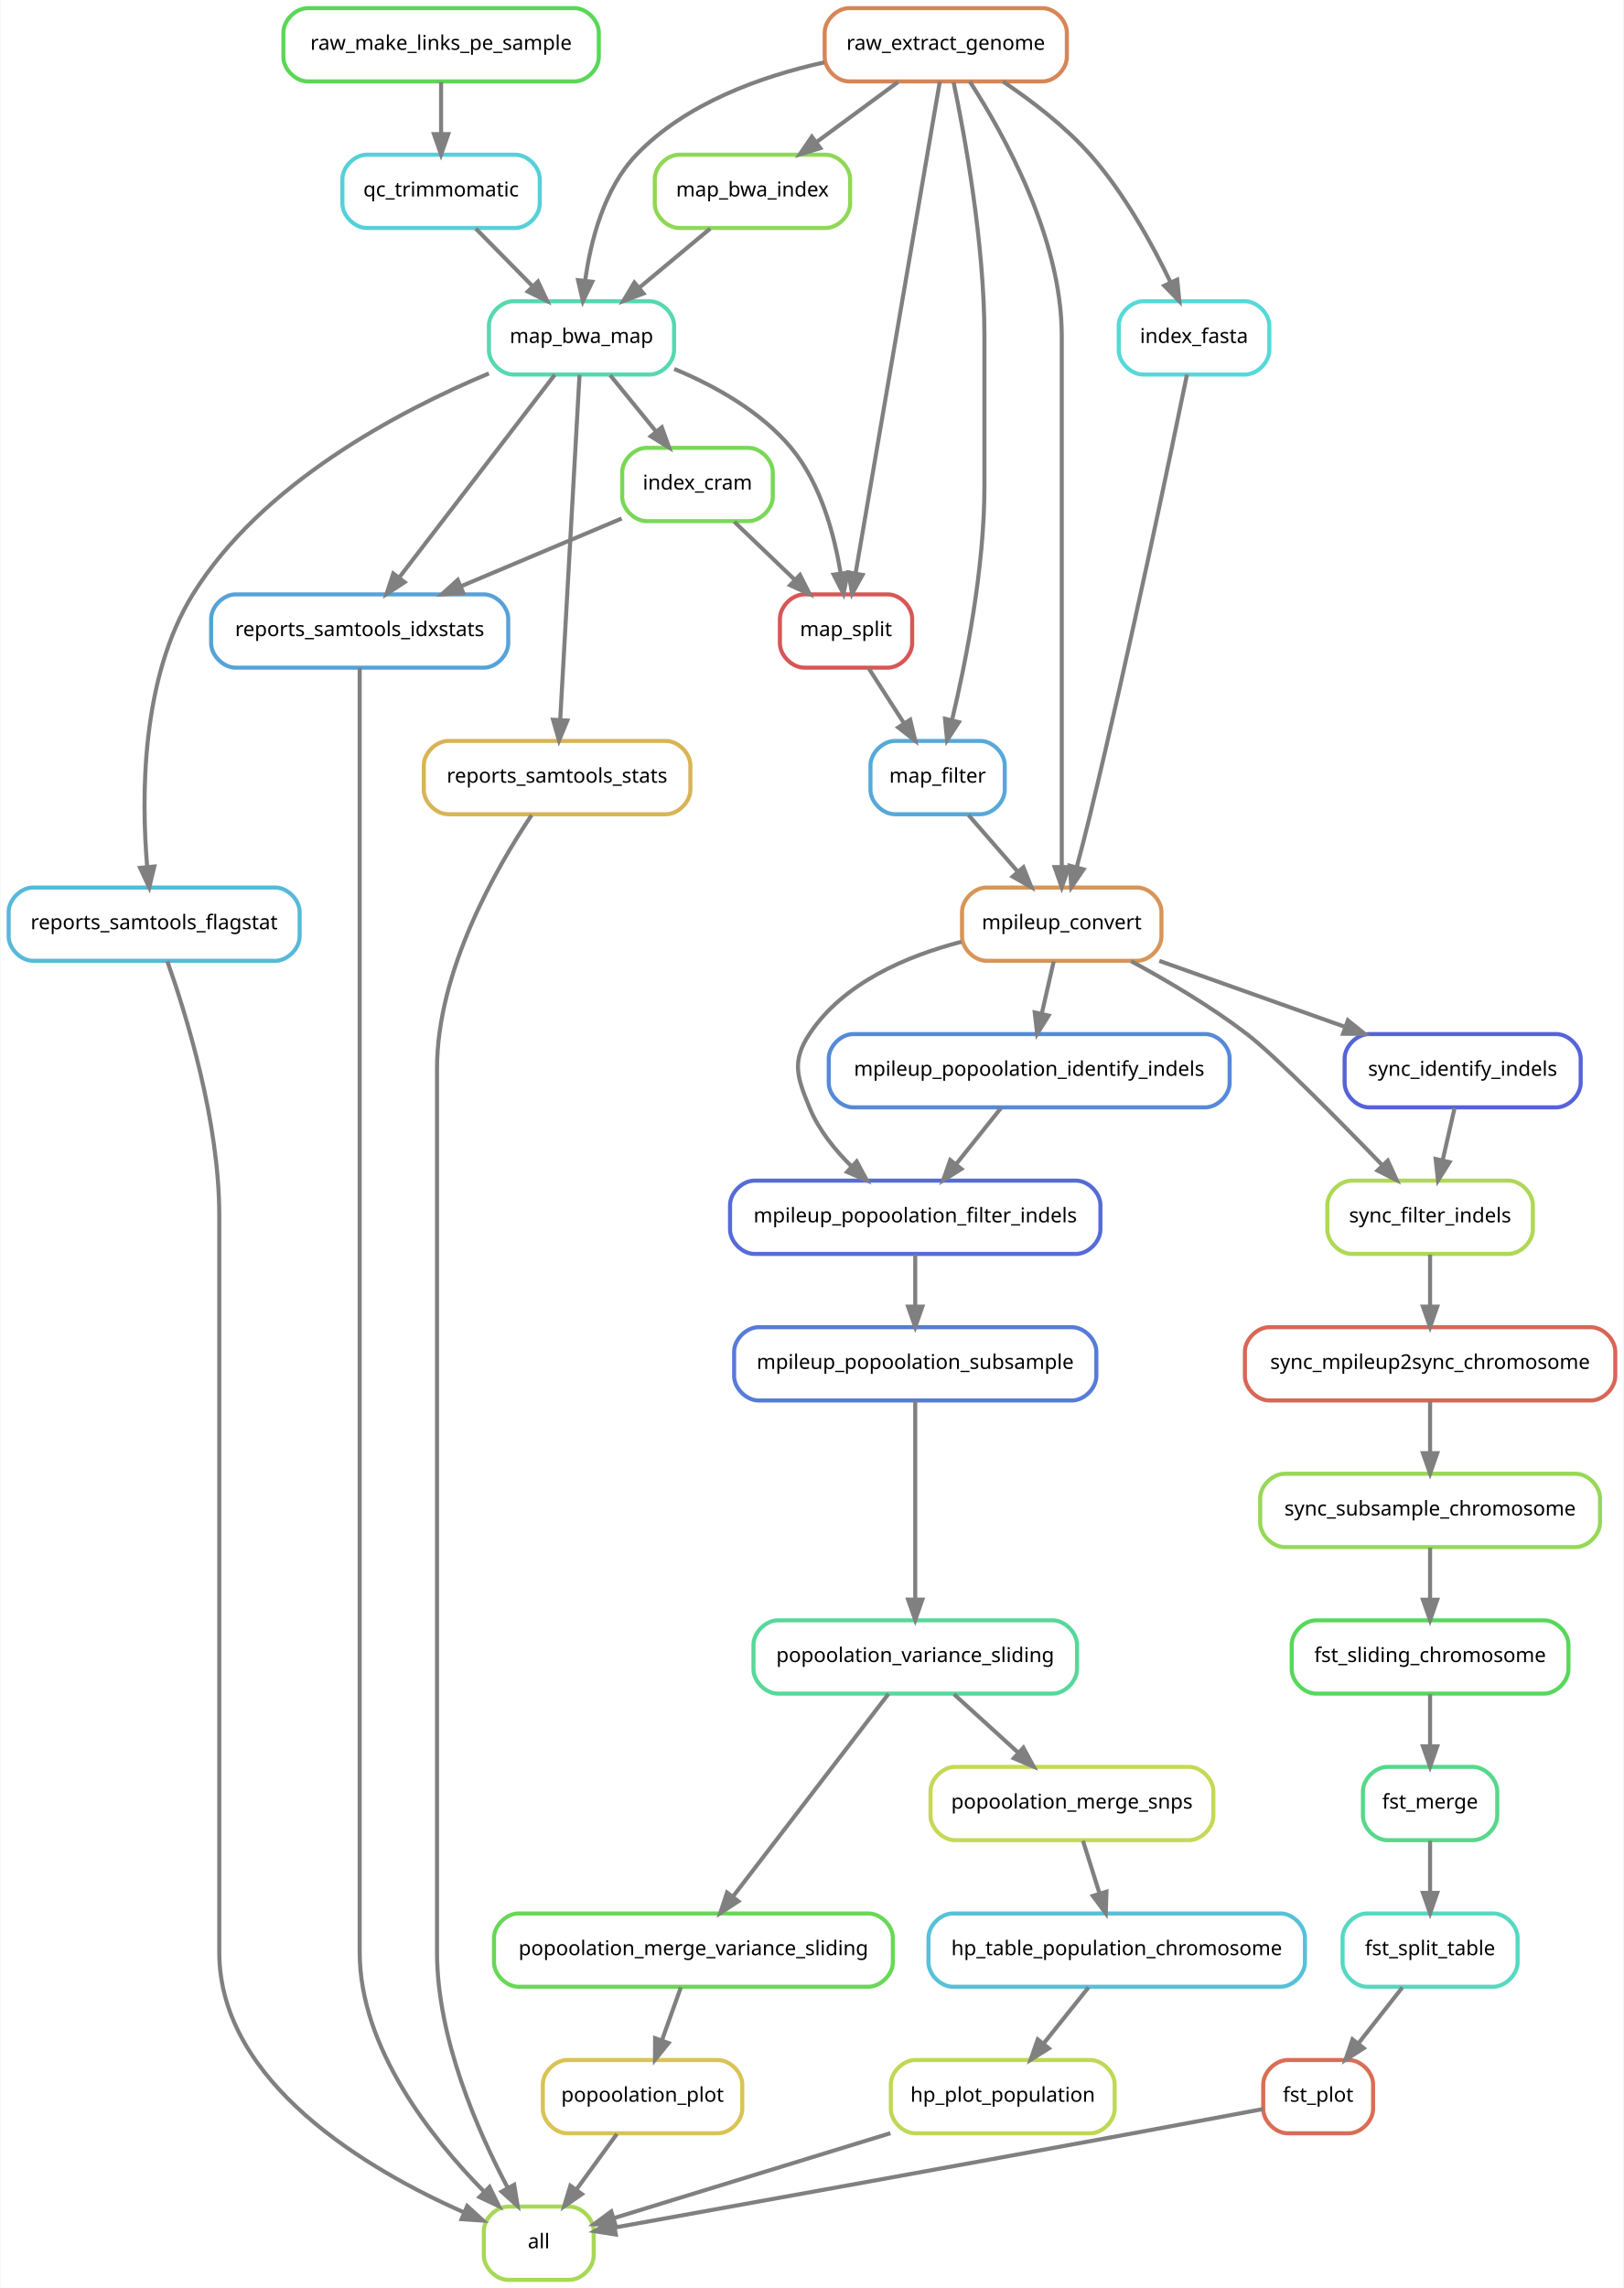
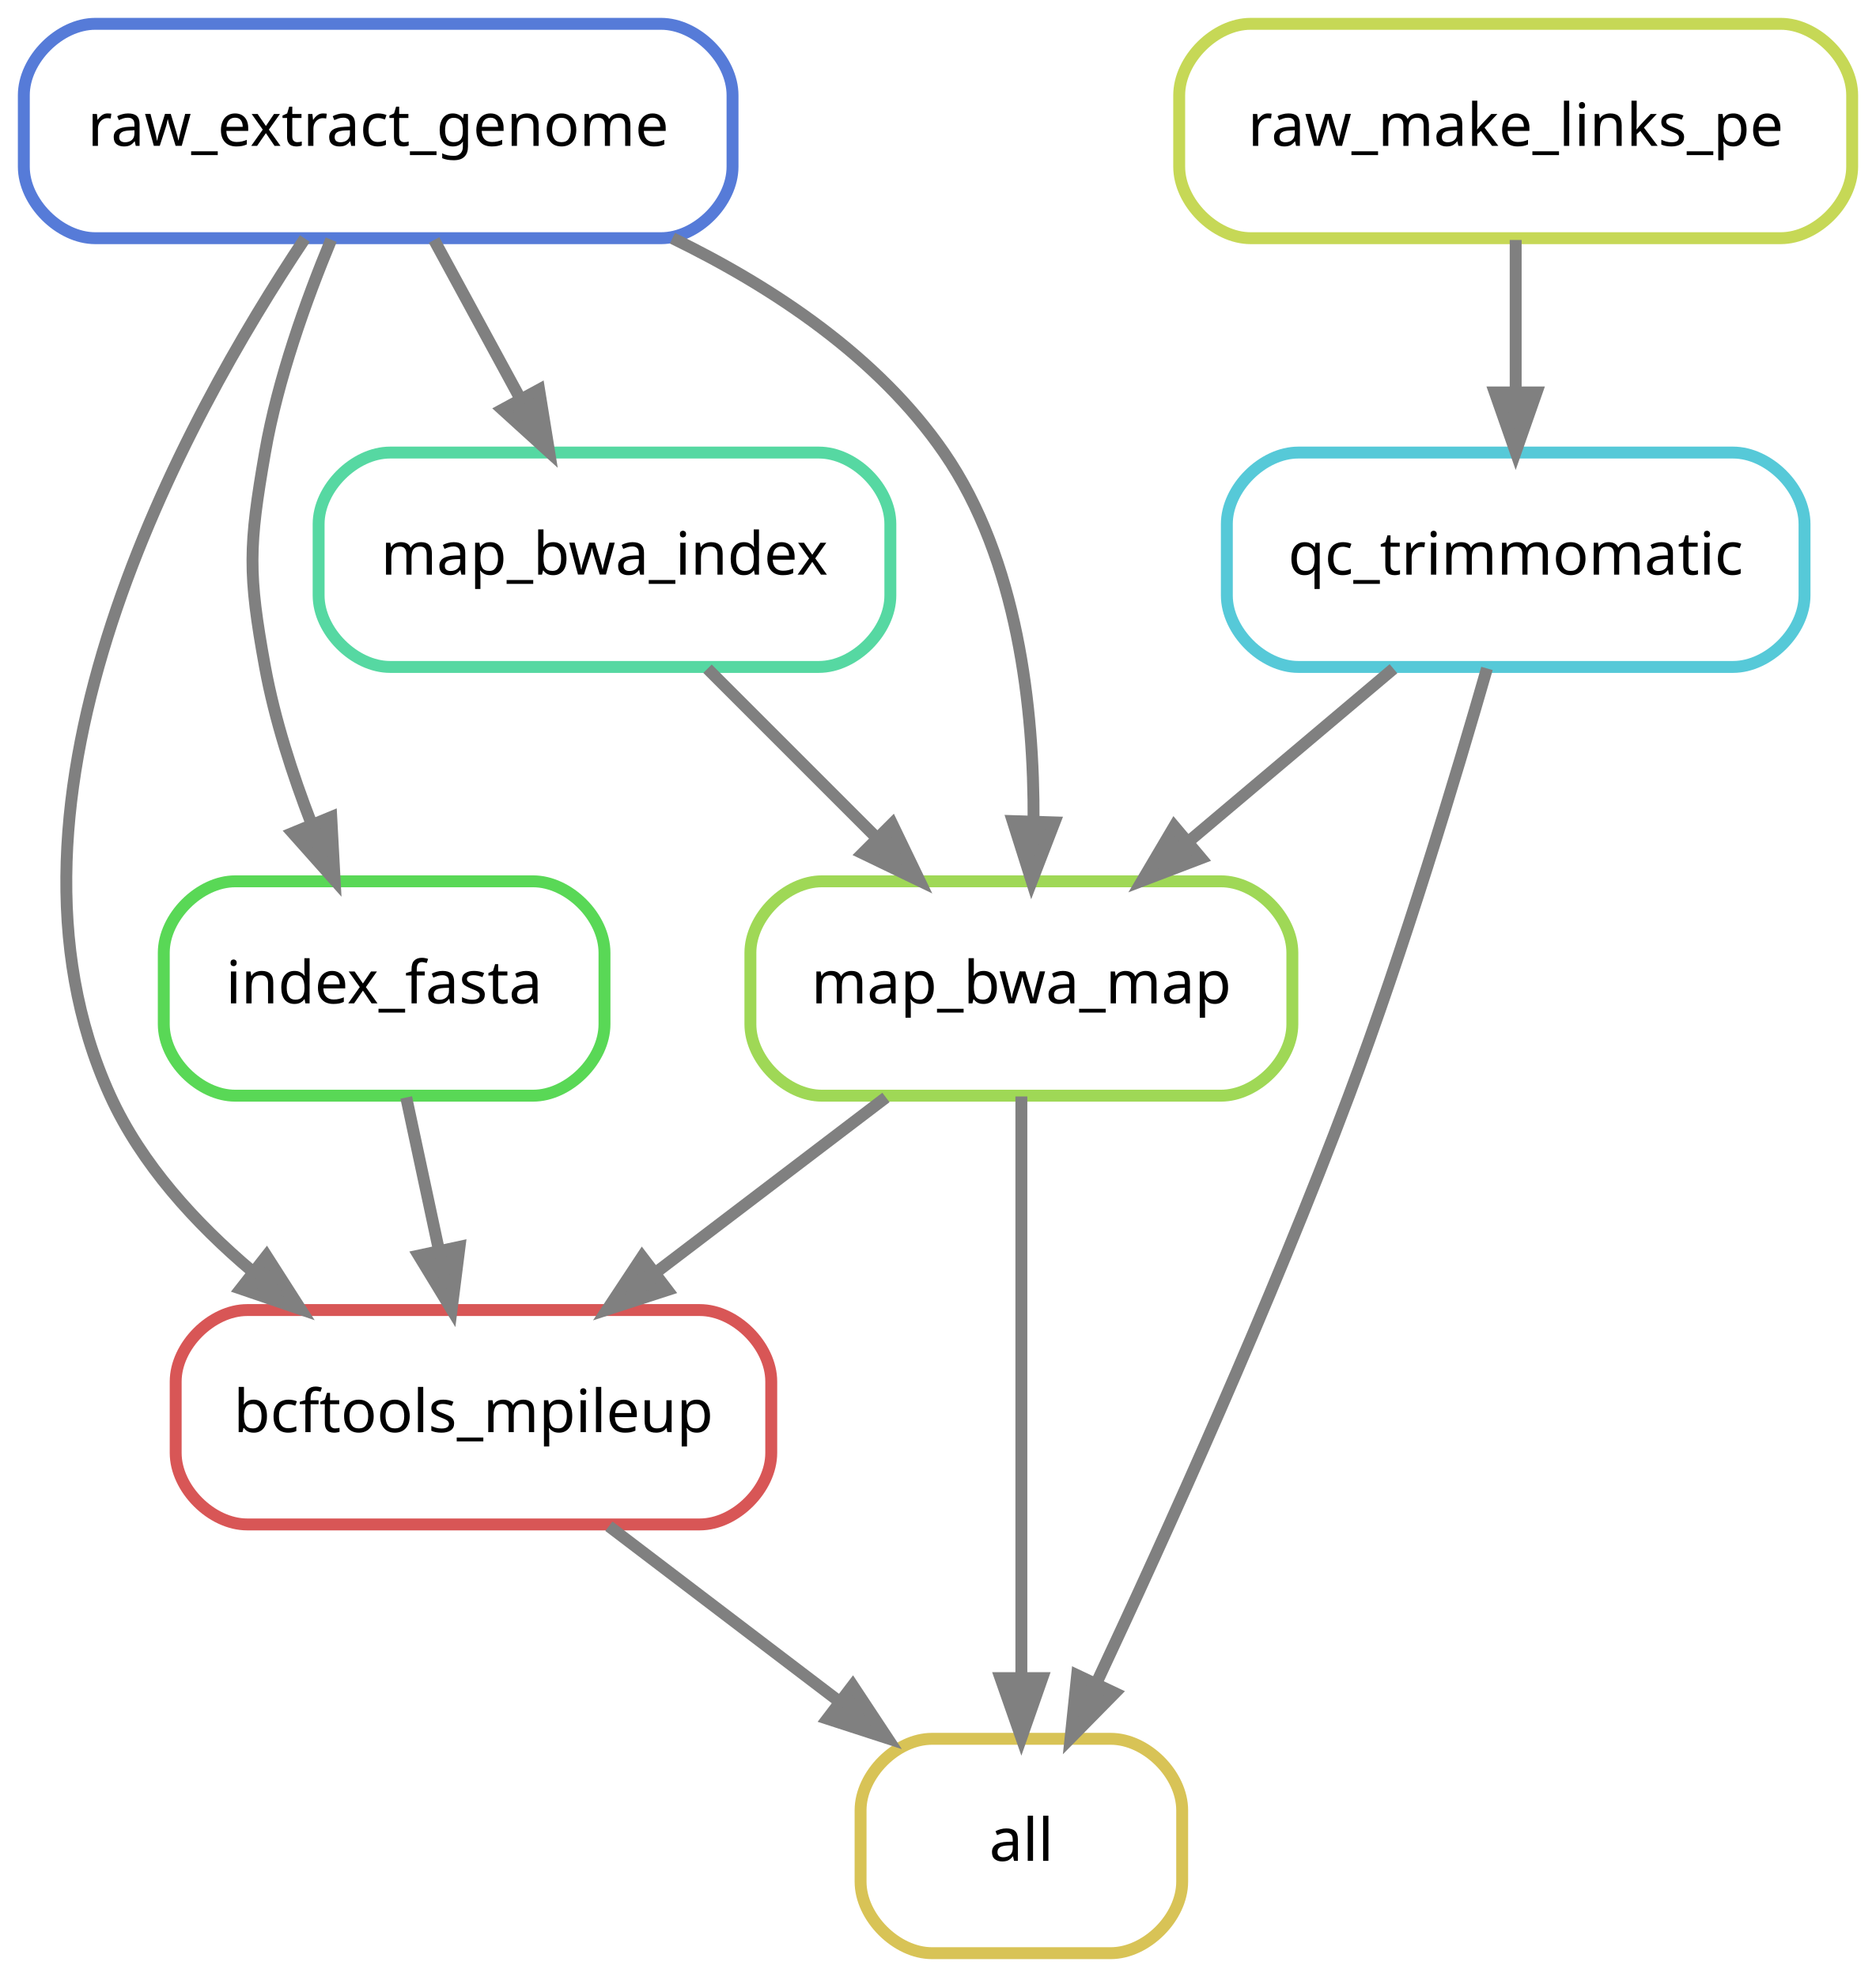
- <svg xmlns="http://www.w3.org/2000/svg" width="798pt" height="1124pt" viewBox="0.00 0.00 797.50 1124.00">
-   <g id="graph0" class="graph" transform="scale(1 1) rotate(0) translate(4 1120)">
-     <polygon fill="white" stroke="none" points="-4,4 -4,-1120 793.5,-1120 793.5,4 -4,4" />
+ <svg xmlns="http://www.w3.org/2000/svg" width="315pt" height="332pt" viewBox="0.00 0.00 315.00 332.00">
+   <g id="graph0" class="graph" transform="scale(1 1) rotate(0) translate(4 328)">
+     <polygon fill="white" stroke="transparent" points="-4,4 -4,-328 311,-328 311,4 -4,4" />
    <g id="node1" class="node">
-       <path fill="none" stroke="#a7d856" stroke-width="2" d="M275.5,-36C275.5,-36 245.5,-36 245.5,-36 239.5,-36 233.5,-30 233.5,-24 233.5,-24 233.5,-12 233.5,-12 233.5,-6 239.5,-0 245.5,-0 245.5,-0 275.5,-0 275.5,-0 281.5,-0 287.5,-6 287.5,-12 287.5,-12 287.5,-24 287.5,-24 287.5,-30 281.5,-36 275.5,-36" />
-       <text text-anchor="middle" x="260.5" y="-15.5" font-family="sans" font-size="10.00">all</text>
+       <path fill="none" stroke="#d8c356" stroke-width="2" d="M182.5,-36C182.5,-36 152.5,-36 152.5,-36 146.5,-36 140.5,-30 140.5,-24 140.5,-24 140.5,-12 140.5,-12 140.5,-6 146.5,0 152.5,0 152.5,0 182.5,0 182.5,0 188.5,0 194.5,-6 194.5,-12 194.5,-12 194.5,-24 194.5,-24 194.5,-30 188.5,-36 182.5,-36" />
+       <text text-anchor="middle" x="167.5" y="-15.5" font-family="sans" font-size="10.00">all</text>
    </g>
    <g id="node2" class="node">
-       <path fill="none" stroke="#d8c356" stroke-width="2" d="M348.5,-108C348.5,-108 274.5,-108 274.5,-108 268.5,-108 262.5,-102 262.5,-96 262.5,-96 262.5,-84 262.5,-84 262.5,-78 268.5,-72 274.5,-72 274.5,-72 348.5,-72 348.5,-72 354.5,-72 360.5,-78 360.5,-84 360.5,-84 360.5,-96 360.5,-96 360.5,-102 354.5,-108 348.5,-108" />
-       <text text-anchor="middle" x="311.5" y="-87.5" font-family="sans" font-size="10.00">popoolation_plot</text>
+       <path fill="none" stroke="#56c9d8" stroke-width="2" d="M287,-252C287,-252 214,-252 214,-252 208,-252 202,-246 202,-240 202,-240 202,-228 202,-228 202,-222 208,-216 214,-216 214,-216 287,-216 287,-216 293,-216 299,-222 299,-228 299,-228 299,-240 299,-240 299,-246 293,-252 287,-252" />
+       <text text-anchor="middle" x="250.5" y="-231.5" font-family="sans" font-size="10.00">qc_trimmomatic</text>
+     </g>
+     <g id="edge2" class="edge">
+       <path fill="none" stroke="grey" stroke-width="2" d="M245.68,-215.75C240.49,-197.68 231.74,-168.56 222.5,-144 209.46,-109.32 191.85,-70.41 180.1,-45.35" />
+       <polygon fill="grey" stroke="grey" stroke-width="2" points="183.19,-43.69 175.76,-36.14 176.86,-46.68 183.19,-43.69" />
+     </g>
+     <g id="node4" class="node">
+       <path fill="none" stroke="#9fd856" stroke-width="2" d="M201,-180C201,-180 134,-180 134,-180 128,-180 122,-174 122,-168 122,-168 122,-156 122,-156 122,-150 128,-144 134,-144 134,-144 201,-144 201,-144 207,-144 213,-150 213,-156 213,-156 213,-168 213,-168 213,-174 207,-180 201,-180" />
+       <text text-anchor="middle" x="167.5" y="-159.5" font-family="sans" font-size="10.00">map_bwa_map</text>
    </g>
    <g id="edge5" class="edge">
-       <path fill="none" stroke="grey" stroke-width="2" d="M298.893,-71.697C292.903,-63.474 285.624,-53.483 279.021,-44.421" />
-       <polygon fill="grey" stroke="grey" stroke-width="2" points="281.679,-42.126 272.962,-36.104 276.022,-46.248 281.679,-42.126" />
+       <path fill="none" stroke="grey" stroke-width="2" d="M229.98,-215.7C219.63,-206.97 206.91,-196.24 195.66,-186.75" />
+       <polygon fill="grey" stroke="grey" stroke-width="2" points="197.68,-183.88 187.78,-180.1 193.17,-189.23 197.68,-183.88" />
    </g>
    <g id="node3" class="node">
-       <path fill="none" stroke="#56a2d8" stroke-width="2" d="M233.5,-828C233.5,-828 111.5,-828 111.5,-828 105.5,-828 99.5,-822 99.5,-816 99.5,-816 99.5,-804 99.5,-804 99.5,-798 105.5,-792 111.5,-792 111.5,-792 233.5,-792 233.5,-792 239.5,-792 245.5,-798 245.5,-804 245.5,-804 245.5,-816 245.5,-816 245.5,-822 239.5,-828 233.5,-828" />
-       <text text-anchor="middle" x="172.5" y="-807.5" font-family="sans" font-size="10.00">reports_samtools_idxstats</text>
+       <path fill="none" stroke="#c6d856" stroke-width="2" d="M295,-324C295,-324 206,-324 206,-324 200,-324 194,-318 194,-312 194,-312 194,-300 194,-300 194,-294 200,-288 206,-288 206,-288 295,-288 295,-288 301,-288 307,-294 307,-300 307,-300 307,-312 307,-312 307,-318 301,-324 295,-324" />
+       <text text-anchor="middle" x="250.5" y="-303.5" font-family="sans" font-size="10.00">raw_make_links_pe</text>
+     </g>
+     <g id="edge4" class="edge">
+       <path fill="none" stroke="grey" stroke-width="2" d="M250.5,-287.7C250.5,-279.98 250.5,-270.71 250.5,-262.11" />
+       <polygon fill="grey" stroke="grey" stroke-width="2" points="254,-262.1 250.5,-252.1 247,-262.1 254,-262.1" />
+     </g>
+     <g id="edge3" class="edge">
+       <path fill="none" stroke="grey" stroke-width="2" d="M167.5,-143.87C167.5,-119.67 167.5,-75.21 167.5,-46.39" />
+       <polygon fill="grey" stroke="grey" stroke-width="2" points="171,-46.19 167.5,-36.19 164,-46.19 171,-46.19" />
+     </g>
+     <g id="node7" class="node">
+       <path fill="none" stroke="#d85656" stroke-width="2" d="M113.5,-108C113.5,-108 37.5,-108 37.5,-108 31.5,-108 25.5,-102 25.5,-96 25.5,-96 25.5,-84 25.5,-84 25.5,-78 31.5,-72 37.5,-72 37.5,-72 113.5,-72 113.5,-72 119.5,-72 125.5,-78 125.5,-84 125.5,-84 125.5,-96 125.5,-96 125.5,-102 119.5,-108 113.5,-108" />
+       <text text-anchor="middle" x="75.5" y="-87.5" font-family="sans" font-size="10.00">bcftools_mpileup</text>
+     </g>
+     <g id="edge9" class="edge">
+       <path fill="none" stroke="grey" stroke-width="2" d="M144.76,-143.7C133.06,-134.8 118.64,-123.82 105.99,-114.2" />
+       <polygon fill="grey" stroke="grey" stroke-width="2" points="108.06,-111.37 97.98,-108.1 103.82,-116.94 108.06,-111.37" />
+     </g>
+     <g id="node5" class="node">
+       <path fill="none" stroke="#56d8a2" stroke-width="2" d="M133.5,-252C133.5,-252 61.5,-252 61.5,-252 55.5,-252 49.5,-246 49.5,-240 49.5,-240 49.5,-228 49.5,-228 49.5,-222 55.5,-216 61.5,-216 61.5,-216 133.5,-216 133.5,-216 139.5,-216 145.5,-222 145.5,-228 145.5,-228 145.5,-240 145.5,-240 145.5,-246 139.5,-252 133.5,-252" />
+       <text text-anchor="middle" x="97.5" y="-231.5" font-family="sans" font-size="10.00">map_bwa_index</text>
+     </g>
+     <g id="edge7" class="edge">
+       <path fill="none" stroke="grey" stroke-width="2" d="M114.8,-215.7C123.36,-207.14 133.84,-196.66 143.2,-187.3" />
+       <polygon fill="grey" stroke="grey" stroke-width="2" points="145.8,-189.65 150.4,-180.1 140.85,-184.7 145.8,-189.65" />
+     </g>
+     <g id="node6" class="node">
+       <path fill="none" stroke="#567bd8" stroke-width="2" d="M107,-324C107,-324 12,-324 12,-324 6,-324 0,-318 0,-312 0,-312 0,-300 0,-300 0,-294 6,-288 12,-288 12,-288 107,-288 107,-288 113,-288 119,-294 119,-300 119,-300 119,-312 119,-312 119,-318 113,-324 107,-324" />
+       <text text-anchor="middle" x="59.5" y="-303.5" font-family="sans" font-size="10.00">raw_extract_genome</text>
+     </g>
+     <g id="edge6" class="edge">
+       <path fill="none" stroke="grey" stroke-width="2" d="M108.91,-288C125.93,-279.72 143.46,-268.02 154.5,-252 166.93,-233.97 169.64,-208.98 169.55,-190.07" />
+       <polygon fill="grey" stroke="grey" stroke-width="2" points="173.05,-189.89 169.24,-180.01 166.05,-190.11 173.05,-189.89" />
+     </g>
+     <g id="edge8" class="edge">
+       <path fill="none" stroke="grey" stroke-width="2" d="M68.89,-287.7C73.26,-279.64 78.56,-269.89 83.4,-260.98" />
+       <polygon fill="grey" stroke="grey" stroke-width="2" points="86.52,-262.56 88.21,-252.1 80.37,-259.22 86.52,-262.56" />
+     </g>
+     <g id="edge11" class="edge">
+       <path fill="none" stroke="grey" stroke-width="2" d="M47.19,-287.94C27.12,-257.88 -8.25,-193.91 14.5,-144 19.73,-132.53 28.8,-122.58 38.37,-114.5" />
+       <polygon fill="grey" stroke="grey" stroke-width="2" points="40.75,-117.09 46.46,-108.16 36.43,-111.58 40.75,-117.09" />
+     </g>
+     <g id="node8" class="node">
+       <path fill="none" stroke="#59d856" stroke-width="2" d="M85.5,-180C85.5,-180 35.5,-180 35.5,-180 29.5,-180 23.5,-174 23.5,-168 23.5,-168 23.5,-156 23.5,-156 23.5,-150 29.5,-144 35.5,-144 35.5,-144 85.5,-144 85.5,-144 91.5,-144 97.5,-150 97.5,-156 97.5,-156 97.5,-168 97.5,-168 97.5,-174 91.5,-180 85.5,-180" />
+       <text text-anchor="middle" x="60.5" y="-159.5" font-family="sans" font-size="10.00">index_fasta</text>
+     </g>
+     <g id="edge12" class="edge">
+       <path fill="none" stroke="grey" stroke-width="2" d="M51.61,-287.75C47.39,-277.58 42.64,-264.33 40.5,-252 37.76,-236.24 37.63,-231.74 40.5,-216 42.11,-207.2 45.1,-197.95 48.29,-189.7" />
+       <polygon fill="grey" stroke="grey" stroke-width="2" points="51.62,-190.79 52.19,-180.21 45.15,-188.12 51.62,-190.79" />
    </g>
    <g id="edge1" class="edge">
-       <path fill="none" stroke="grey" stroke-width="2" d="M172.5,-791.951C172.5,-765.292 172.5,-712.115 172.5,-667 172.5,-667 172.5,-667 172.5,-161 172.5,-114.013 207.743,-69.627 233.623,-43.368" />
-       <polygon fill="grey" stroke="grey" stroke-width="2" points="236.298,-45.646 240.97,-36.137 231.388,-40.657 236.298,-45.646" />
-     </g>
-     <g id="node4" class="node">
-       <path fill="none" stroke="#d8b456" stroke-width="2" d="M323,-756C323,-756 216,-756 216,-756 210,-756 204,-750 204,-744 204,-744 204,-732 204,-732 204,-726 210,-720 216,-720 216,-720 323,-720 323,-720 329,-720 335,-726 335,-732 335,-732 335,-744 335,-744 335,-750 329,-756 323,-756" />
-       <text text-anchor="middle" x="269.5" y="-735.5" font-family="sans" font-size="10.00">reports_samtools_stats</text>
-     </g>
-     <g id="edge4" class="edge">
-       <path fill="none" stroke="grey" stroke-width="2" d="M256.988,-719.591C239.669,-693.734 210.5,-643.053 210.5,-595 210.5,-595 210.5,-595 210.5,-161 210.5,-118.683 230.5,-73.092 245.202,-45.296" />
-       <polygon fill="grey" stroke="grey" stroke-width="2" points="248.425,-46.697 250.14,-36.241 242.28,-43.345 248.425,-46.697" />
-     </g>
-     <g id="node5" class="node">
-       <path fill="none" stroke="#56b9d8" stroke-width="2" d="M131,-684C131,-684 12,-684 12,-684 6,-684 0,-678 0,-672 0,-672 0,-660 0,-660 0,-654 6,-648 12,-648 12,-648 131,-648 131,-648 137,-648 143,-654 143,-660 143,-660 143,-672 143,-672 143,-678 137,-684 131,-684" />
-       <text text-anchor="middle" x="71.5" y="-663.5" font-family="sans" font-size="10.00">reports_samtools_flagstat</text>
-     </g>
-     <g id="edge6" class="edge">
-       <path fill="none" stroke="grey" stroke-width="2" d="M77.976,-647.793C87.326,-621.361 103.5,-568.993 103.5,-523 103.5,-523 103.5,-523 103.5,-161 103.5,-96.495 177.299,-53.692 223.703,-33.154" />
-       <polygon fill="grey" stroke="grey" stroke-width="2" points="225.336,-36.262 233.153,-29.11 222.582,-29.826 225.336,-36.262" />
-     </g>
-     <g id="node6" class="node">
-       <path fill="none" stroke="#bed856" stroke-width="2" d="M531.5,-108C531.5,-108 445.5,-108 445.5,-108 439.5,-108 433.5,-102 433.5,-96 433.5,-96 433.5,-84 433.5,-84 433.5,-78 439.5,-72 445.5,-72 445.5,-72 531.5,-72 531.5,-72 537.5,-72 543.5,-78 543.5,-84 543.5,-84 543.5,-96 543.5,-96 543.5,-102 537.5,-108 531.5,-108" />
-       <text text-anchor="middle" x="488.5" y="-87.5" font-family="sans" font-size="10.00">hp_plot_population</text>
-     </g>
-     <g id="edge3" class="edge">
-       <path fill="none" stroke="grey" stroke-width="2" d="M433.308,-72.055C391.145,-59.11 334.202,-41.628 297.412,-30.333" />
-       <polygon fill="grey" stroke="grey" stroke-width="2" points="298.186,-26.909 287.599,-27.32 296.132,-33.601 298.186,-26.909" />
-     </g>
-     <g id="node7" class="node">
-       <path fill="none" stroke="#d86e56" stroke-width="2" d="M658.5,-108C658.5,-108 628.5,-108 628.5,-108 622.5,-108 616.5,-102 616.5,-96 616.5,-96 616.5,-84 616.5,-84 616.5,-78 622.5,-72 628.5,-72 628.5,-72 658.5,-72 658.5,-72 664.5,-72 670.5,-78 670.5,-84 670.5,-84 670.5,-96 670.5,-96 670.5,-102 664.5,-108 658.5,-108" />
-       <text text-anchor="middle" x="643.5" y="-87.5" font-family="sans" font-size="10.00">fst_plot</text>
-     </g>
-     <g id="edge2" class="edge">
-       <path fill="none" stroke="grey" stroke-width="2" d="M616.43,-83.905C598.335,-80.509 573.996,-75.959 552.5,-72 461.103,-55.168 353.538,-35.744 297.963,-25.736" />
-       <polygon fill="grey" stroke="grey" stroke-width="2" points="298.345,-22.249 287.884,-23.922 297.105,-29.138 298.345,-22.249" />
-     </g>
-     <g id="node8" class="node">
-       <path fill="none" stroke="#68d856" stroke-width="2" d="M422.5,-180C422.5,-180 250.5,-180 250.5,-180 244.5,-180 238.5,-174 238.5,-168 238.5,-168 238.5,-156 238.5,-156 238.5,-150 244.5,-144 250.5,-144 250.5,-144 422.5,-144 422.5,-144 428.5,-144 434.5,-150 434.5,-156 434.5,-156 434.5,-168 434.5,-168 434.5,-174 428.5,-180 422.5,-180" />
-       <text text-anchor="middle" x="336.5" y="-159.5" font-family="sans" font-size="10.00">popoolation_merge_variance_sliding</text>
-     </g>
-     <g id="edge7" class="edge">
-       <path fill="none" stroke="grey" stroke-width="2" d="M330.32,-143.697C327.505,-135.813 324.109,-126.304 320.981,-117.546" />
-       <polygon fill="grey" stroke="grey" stroke-width="2" points="324.268,-116.345 317.609,-108.104 317.676,-118.699 324.268,-116.345" />
-     </g>
-     <g id="node9" class="node">
-       <path fill="none" stroke="#78d856" stroke-width="2" d="M363.5,-900C363.5,-900 313.5,-900 313.5,-900 307.5,-900 301.5,-894 301.5,-888 301.5,-888 301.5,-876 301.5,-876 301.5,-870 307.5,-864 313.5,-864 313.5,-864 363.5,-864 363.5,-864 369.5,-864 375.5,-870 375.5,-876 375.5,-876 375.5,-888 375.5,-888 375.5,-894 369.5,-900 363.5,-900" />
-       <text text-anchor="middle" x="338.5" y="-879.5" font-family="sans" font-size="10.00">index_cram</text>
-     </g>
-     <g id="edge9" class="edge">
-       <path fill="none" stroke="grey" stroke-width="2" d="M301.246,-865.291C277.937,-855.461 247.627,-842.68 222.272,-831.988" />
-       <polygon fill="grey" stroke="grey" stroke-width="2" points="223.396,-828.664 212.822,-828.003 220.676,-835.114 223.396,-828.664" />
-     </g>
-     <g id="node30" class="node">
-       <path fill="none" stroke="#d85656" stroke-width="2" d="M432,-828C432,-828 391,-828 391,-828 385,-828 379,-822 379,-816 379,-816 379,-804 379,-804 379,-798 385,-792 391,-792 391,-792 432,-792 432,-792 438,-792 444,-798 444,-804 444,-804 444,-816 444,-816 444,-822 438,-828 432,-828" />
-       <text text-anchor="middle" x="411.5" y="-807.5" font-family="sans" font-size="10.00">map_split</text>
-     </g>
-     <g id="edge42" class="edge">
-       <path fill="none" stroke="grey" stroke-width="2" d="M356.545,-863.697C365.562,-855.05 376.618,-844.449 386.443,-835.027" />
-       <polygon fill="grey" stroke="grey" stroke-width="2" points="388.867,-837.552 393.663,-828.104 384.022,-832.499 388.867,-837.552" />
-     </g>
-     <g id="node10" class="node">
-       <path fill="none" stroke="#56d8b1" stroke-width="2" d="M315,-972C315,-972 248,-972 248,-972 242,-972 236,-966 236,-960 236,-960 236,-948 236,-948 236,-942 242,-936 248,-936 248,-936 315,-936 315,-936 321,-936 327,-942 327,-948 327,-948 327,-960 327,-960 327,-966 321,-972 315,-972" />
-       <text text-anchor="middle" x="281.5" y="-951.5" font-family="sans" font-size="10.00">map_bwa_map</text>
-     </g>
-     <g id="edge8" class="edge">
-       <path fill="none" stroke="grey" stroke-width="2" d="M268.352,-935.871C249.284,-911.031 213.833,-864.846 191.799,-836.142" />
-       <polygon fill="grey" stroke="grey" stroke-width="2" points="194.56,-833.991 185.695,-828.189 189.007,-838.253 194.56,-833.991" />
+       <path fill="none" stroke="grey" stroke-width="2" d="M98.24,-71.7C109.94,-62.8 124.36,-51.82 137.01,-42.2" />
+       <polygon fill="grey" stroke="grey" stroke-width="2" points="139.18,-44.94 145.02,-36.1 134.94,-39.37 139.18,-44.94" />
    </g>
    <g id="edge10" class="edge">
-       <path fill="none" stroke="grey" stroke-width="2" d="M280.538,-935.849C278.463,-898.832 273.548,-811.181 271.036,-766.386" />
-       <polygon fill="grey" stroke="grey" stroke-width="2" points="274.521,-766.021 270.466,-756.232 267.532,-766.413 274.521,-766.021" />
-     </g>
-     <g id="edge11" class="edge">
-       <path fill="none" stroke="grey" stroke-width="2" d="M235.99,-936.546C190.973,-917.702 124.088,-882.248 90.5,-828 64.965,-786.757 65.2,-728.074 68.081,-694.127" />
-       <polygon fill="grey" stroke="grey" stroke-width="2" points="71.578,-694.324 69.079,-684.028 64.612,-693.635 71.578,-694.324" />
-     </g>
-     <g id="edge15" class="edge">
-       <path fill="none" stroke="grey" stroke-width="2" d="M295.59,-935.697C302.423,-927.305 310.757,-917.07 318.256,-907.861" />
-       <polygon fill="grey" stroke="grey" stroke-width="2" points="320.972,-910.069 324.572,-900.104 315.544,-905.649 320.972,-910.069" />
-     </g>
-     <g id="edge43" class="edge">
-       <path fill="none" stroke="grey" stroke-width="2" d="M327.078,-938.751C347.205,-930.37 369.624,-917.839 384.5,-900 399.071,-882.526 405.782,-857.325 408.87,-838.197" />
-       <polygon fill="grey" stroke="grey" stroke-width="2" points="412.339,-838.667 410.241,-828.282 405.404,-837.709 412.339,-838.667" />
-     </g>
-     <g id="node11" class="node">
-       <path fill="none" stroke="#56c1d8" stroke-width="2" d="M625,-180C625,-180 464,-180 464,-180 458,-180 452,-174 452,-168 452,-168 452,-156 452,-156 452,-150 458,-144 464,-144 464,-144 625,-144 625,-144 631,-144 637,-150 637,-156 637,-156 637,-168 637,-168 637,-174 631,-180 625,-180" />
-       <text text-anchor="middle" x="544.5" y="-159.5" font-family="sans" font-size="10.00">hp_table_population_chromosome</text>
-     </g>
-     <g id="edge12" class="edge">
-       <path fill="none" stroke="grey" stroke-width="2" d="M530.657,-143.697C524.011,-135.389 515.922,-125.277 508.613,-116.141" />
-       <polygon fill="grey" stroke="grey" stroke-width="2" points="511.164,-113.727 502.183,-108.104 505.697,-118.099 511.164,-113.727" />
-     </g>
-     <g id="node12" class="node">
-       <path fill="none" stroke="#56d8c1" stroke-width="2" d="M729.5,-180C729.5,-180 667.5,-180 667.5,-180 661.5,-180 655.5,-174 655.5,-168 655.5,-168 655.5,-156 655.5,-156 655.5,-150 661.5,-144 667.5,-144 667.5,-144 729.5,-144 729.5,-144 735.5,-144 741.5,-150 741.5,-156 741.5,-156 741.5,-168 741.5,-168 741.5,-174 735.5,-180 729.5,-180" />
-       <text text-anchor="middle" x="698.5" y="-159.5" font-family="sans" font-size="10.00">fst_split_table</text>
-     </g>
-     <g id="edge13" class="edge">
-       <path fill="none" stroke="grey" stroke-width="2" d="M684.904,-143.697C678.377,-135.389 670.432,-125.277 663.253,-116.141" />
-       <polygon fill="grey" stroke="grey" stroke-width="2" points="665.869,-113.805 656.939,-108.104 660.365,-118.13 665.869,-113.805" />
-     </g>
-     <g id="node13" class="node">
-       <path fill="none" stroke="#56d89a" stroke-width="2" d="M513,-324C513,-324 378,-324 378,-324 372,-324 366,-318 366,-312 366,-312 366,-300 366,-300 366,-294 372,-288 378,-288 378,-288 513,-288 513,-288 519,-288 525,-294 525,-300 525,-300 525,-312 525,-312 525,-318 519,-324 513,-324" />
-       <text text-anchor="middle" x="445.5" y="-303.5" font-family="sans" font-size="10.00">popoolation_variance_sliding</text>
-     </g>
-     <g id="edge14" class="edge">
-       <path fill="none" stroke="grey" stroke-width="2" d="M432.352,-287.871C413.284,-263.031 377.833,-216.846 355.799,-188.142" />
-       <polygon fill="grey" stroke="grey" stroke-width="2" points="358.56,-185.991 349.695,-180.189 353.007,-190.253 358.56,-185.991" />
-     </g>
-     <g id="node17" class="node">
-       <path fill="none" stroke="#c6d856" stroke-width="2" d="M580,-252C580,-252 465,-252 465,-252 459,-252 453,-246 453,-240 453,-240 453,-228 453,-228 453,-222 459,-216 465,-216 465,-216 580,-216 580,-216 586,-216 592,-222 592,-228 592,-228 592,-240 592,-240 592,-246 586,-252 580,-252" />
-       <text text-anchor="middle" x="522.5" y="-231.5" font-family="sans" font-size="10.00">popoolation_merge_snps</text>
-     </g>
-     <g id="edge24" class="edge">
-       <path fill="none" stroke="grey" stroke-width="2" d="M464.534,-287.697C474.045,-279.05 485.707,-268.449 496.07,-259.027" />
-       <polygon fill="grey" stroke="grey" stroke-width="2" points="498.64,-261.421 503.685,-252.104 493.931,-256.241 498.64,-261.421" />
-     </g>
-     <g id="node14" class="node">
-       <path fill="none" stroke="#56d0d8" stroke-width="2" d="M249,-1044C249,-1044 176,-1044 176,-1044 170,-1044 164,-1038 164,-1032 164,-1032 164,-1020 164,-1020 164,-1014 170,-1008 176,-1008 176,-1008 249,-1008 249,-1008 255,-1008 261,-1014 261,-1020 261,-1020 261,-1032 261,-1032 261,-1038 255,-1044 249,-1044" />
-       <text text-anchor="middle" x="212.5" y="-1023.5" font-family="sans" font-size="10.00">qc_trimmomatic</text>
-     </g>
-     <g id="edge16" class="edge">
-       <path fill="none" stroke="grey" stroke-width="2" d="M229.556,-1007.7C237.995,-999.135 248.325,-988.656 257.543,-979.304" />
-       <polygon fill="grey" stroke="grey" stroke-width="2" points="260.113,-981.683 264.64,-972.104 255.127,-976.769 260.113,-981.683" />
-     </g>
-     <g id="node15" class="node">
-       <path fill="none" stroke="#d88556" stroke-width="2" d="M508,-1116C508,-1116 413,-1116 413,-1116 407,-1116 401,-1110 401,-1104 401,-1104 401,-1092 401,-1092 401,-1086 407,-1080 413,-1080 413,-1080 508,-1080 508,-1080 514,-1080 520,-1086 520,-1092 520,-1092 520,-1104 520,-1104 520,-1110 514,-1116 508,-1116" />
-       <text text-anchor="middle" x="460.5" y="-1095.5" font-family="sans" font-size="10.00">raw_extract_genome</text>
-     </g>
-     <g id="edge17" class="edge">
-       <path fill="none" stroke="grey" stroke-width="2" d="M400.832,-1089.37C369.498,-1082.43 332.691,-1069.2 308.5,-1044 292.556,-1027.39 285.997,-1001.67 283.315,-982.143" />
-       <polygon fill="grey" stroke="grey" stroke-width="2" points="286.774,-981.58 282.188,-972.029 279.817,-982.355 286.774,-981.58" />
-     </g>
-     <g id="node16" class="node">
-       <path fill="none" stroke="#8fd856" stroke-width="2" d="M401.5,-1044C401.5,-1044 329.5,-1044 329.5,-1044 323.5,-1044 317.5,-1038 317.5,-1032 317.5,-1032 317.5,-1020 317.5,-1020 317.5,-1014 323.5,-1008 329.5,-1008 329.5,-1008 401.5,-1008 401.5,-1008 407.5,-1008 413.5,-1014 413.5,-1020 413.5,-1020 413.5,-1032 413.5,-1032 413.5,-1038 407.5,-1044 401.5,-1044" />
-       <text text-anchor="middle" x="365.5" y="-1023.5" font-family="sans" font-size="10.00">map_bwa_index</text>
-     </g>
-     <g id="edge23" class="edge">
-       <path fill="none" stroke="grey" stroke-width="2" d="M437.017,-1079.7C424.937,-1070.8 410.046,-1059.82 396.984,-1050.2" />
-       <polygon fill="grey" stroke="grey" stroke-width="2" points="398.84,-1047.22 388.713,-1044.1 394.687,-1052.85 398.84,-1047.22" />
-     </g>
-     <g id="node24" class="node">
-       <path fill="none" stroke="#d89556" stroke-width="2" d="M554.5,-684C554.5,-684 480.5,-684 480.5,-684 474.5,-684 468.5,-678 468.5,-672 468.5,-672 468.5,-660 468.5,-660 468.5,-654 474.5,-648 480.5,-648 480.5,-648 554.5,-648 554.5,-648 560.5,-648 566.5,-654 566.5,-660 566.5,-660 566.5,-672 566.5,-672 566.5,-678 560.5,-684 554.5,-684" />
-       <text text-anchor="middle" x="517.5" y="-663.5" font-family="sans" font-size="10.00">mpileup_convert</text>
-     </g>
-     <g id="edge32" class="edge">
-       <path fill="none" stroke="grey" stroke-width="2" d="M472.31,-1079.96C489.006,-1054.16 517.5,-1003.08 517.5,-955 517.5,-955 517.5,-955 517.5,-809 517.5,-768.996 517.5,-722.653 517.5,-694.08" />
-       <polygon fill="grey" stroke="grey" stroke-width="2" points="521,-694.049 517.5,-684.049 514,-694.049 521,-694.049" />
-     </g>
-     <g id="node27" class="node">
-       <path fill="none" stroke="#56d8d8" stroke-width="2" d="M607.5,-972C607.5,-972 557.5,-972 557.5,-972 551.5,-972 545.5,-966 545.5,-960 545.5,-960 545.5,-948 545.5,-948 545.5,-942 551.5,-936 557.5,-936 557.5,-936 607.5,-936 607.5,-936 613.5,-936 619.5,-942 619.5,-948 619.5,-948 619.5,-960 619.5,-960 619.5,-966 613.5,-972 607.5,-972" />
-       <text text-anchor="middle" x="582.5" y="-951.5" font-family="sans" font-size="10.00">index_fasta</text>
-     </g>
-     <g id="edge36" class="edge">
-       <path fill="none" stroke="grey" stroke-width="2" d="M488.613,-1079.95C502.622,-1070.53 519.158,-1057.93 531.5,-1044 548.193,-1025.16 562.001,-999.986 571.02,-981.222" />
-       <polygon fill="grey" stroke="grey" stroke-width="2" points="574.238,-982.603 575.29,-972.061 567.893,-979.646 574.238,-982.603" />
-     </g>
-     <g id="node28" class="node">
-       <path fill="none" stroke="#56a9d8" stroke-width="2" d="M477.5,-756C477.5,-756 435.5,-756 435.5,-756 429.5,-756 423.5,-750 423.5,-744 423.5,-744 423.5,-732 423.5,-732 423.5,-726 429.5,-720 435.5,-720 435.5,-720 477.5,-720 477.5,-720 483.5,-720 489.5,-726 489.5,-732 489.5,-732 489.5,-744 489.5,-744 489.5,-750 483.5,-756 477.5,-756" />
-       <text text-anchor="middle" x="456.5" y="-735.5" font-family="sans" font-size="10.00">map_filter</text>
-     </g>
-     <g id="edge37" class="edge">
-       <path fill="none" stroke="grey" stroke-width="2" d="M464.345,-1079.61C469.897,-1052.94 479.5,-1000.27 479.5,-955 479.5,-955 479.5,-955 479.5,-881 479.5,-840.696 470.36,-794.776 463.603,-766.337" />
-       <polygon fill="grey" stroke="grey" stroke-width="2" points="466.933,-765.222 461.154,-756.342 460.135,-766.888 466.933,-765.222" />
-     </g>
-     <g id="edge41" class="edge">
-       <path fill="none" stroke="grey" stroke-width="2" d="M457.582,-1079.97C449.396,-1032.19 426.17,-896.623 416.171,-838.266" />
-       <polygon fill="grey" stroke="grey" stroke-width="2" points="419.604,-837.572 414.465,-828.306 412.704,-838.754 419.604,-837.572" />
-     </g>
-     <g id="edge18" class="edge">
-       <path fill="none" stroke="grey" stroke-width="2" d="M344.736,-1007.7C334.259,-998.965 321.389,-988.24 310,-978.75" />
-       <polygon fill="grey" stroke="grey" stroke-width="2" points="311.948,-975.817 302.025,-972.104 307.467,-981.195 311.948,-975.817" />
-     </g>
-     <g id="edge19" class="edge">
-       <path fill="none" stroke="grey" stroke-width="2" d="M527.938,-215.697C530.389,-207.898 533.34,-198.509 536.068,-189.829" />
-       <polygon fill="grey" stroke="grey" stroke-width="2" points="539.465,-190.694 539.124,-180.104 532.787,-188.595 539.465,-190.694" />
-     </g>
-     <g id="node18" class="node">
-       <path fill="none" stroke="#56d88a" stroke-width="2" d="M719.5,-252C719.5,-252 677.5,-252 677.5,-252 671.5,-252 665.5,-246 665.5,-240 665.5,-240 665.5,-228 665.5,-228 665.5,-222 671.5,-216 677.5,-216 677.5,-216 719.5,-216 719.5,-216 725.5,-216 731.5,-222 731.5,-228 731.5,-228 731.5,-240 731.5,-240 731.5,-246 725.5,-252 719.5,-252" />
-       <text text-anchor="middle" x="698.5" y="-231.5" font-family="sans" font-size="10.00">fst_merge</text>
-     </g>
-     <g id="edge20" class="edge">
-       <path fill="none" stroke="grey" stroke-width="2" d="M698.5,-215.697C698.5,-207.983 698.5,-198.712 698.5,-190.112" />
-       <polygon fill="grey" stroke="grey" stroke-width="2" points="702,-190.104 698.5,-180.104 695,-190.104 702,-190.104" />
-     </g>
-     <g id="node19" class="node">
-       <path fill="none" stroke="#567bd8" stroke-width="2" d="M522.5,-468C522.5,-468 368.5,-468 368.5,-468 362.5,-468 356.5,-462 356.5,-456 356.5,-456 356.5,-444 356.5,-444 356.5,-438 362.5,-432 368.5,-432 368.5,-432 522.5,-432 522.5,-432 528.5,-432 534.5,-438 534.5,-444 534.5,-444 534.5,-456 534.5,-456 534.5,-462 528.5,-468 522.5,-468" />
-       <text text-anchor="middle" x="445.5" y="-447.5" font-family="sans" font-size="10.00">mpileup_popoolation_subsample</text>
-     </g>
-     <g id="edge21" class="edge">
-       <path fill="none" stroke="grey" stroke-width="2" d="M445.5,-431.871C445.5,-407.67 445.5,-363.211 445.5,-334.393" />
-       <polygon fill="grey" stroke="grey" stroke-width="2" points="449,-334.189 445.5,-324.189 442,-334.189 449,-334.189" />
-     </g>
-     <g id="node20" class="node">
-       <path fill="none" stroke="#59d856" stroke-width="2" d="M278,-1116C278,-1116 147,-1116 147,-1116 141,-1116 135,-1110 135,-1104 135,-1104 135,-1092 135,-1092 135,-1086 141,-1080 147,-1080 147,-1080 278,-1080 278,-1080 284,-1080 290,-1086 290,-1092 290,-1092 290,-1104 290,-1104 290,-1110 284,-1116 278,-1116" />
-       <text text-anchor="middle" x="212.5" y="-1095.5" font-family="sans" font-size="10.00">raw_make_links_pe_sample</text>
-     </g>
-     <g id="edge22" class="edge">
-       <path fill="none" stroke="grey" stroke-width="2" d="M212.5,-1079.7C212.5,-1071.98 212.5,-1062.71 212.5,-1054.11" />
-       <polygon fill="grey" stroke="grey" stroke-width="2" points="216,-1054.1 212.5,-1044.1 209,-1054.1 216,-1054.1" />
-     </g>
-     <g id="node21" class="node">
-       <path fill="none" stroke="#56d85b" stroke-width="2" d="M754.5,-324C754.5,-324 642.5,-324 642.5,-324 636.5,-324 630.5,-318 630.5,-312 630.5,-312 630.5,-300 630.5,-300 630.5,-294 636.5,-288 642.5,-288 642.5,-288 754.5,-288 754.5,-288 760.5,-288 766.5,-294 766.5,-300 766.5,-300 766.5,-312 766.5,-312 766.5,-318 760.5,-324 754.5,-324" />
-       <text text-anchor="middle" x="698.5" y="-303.5" font-family="sans" font-size="10.00">fst_sliding_chromosome</text>
-     </g>
-     <g id="edge25" class="edge">
-       <path fill="none" stroke="grey" stroke-width="2" d="M698.5,-287.697C698.5,-279.983 698.5,-270.712 698.5,-262.112" />
-       <polygon fill="grey" stroke="grey" stroke-width="2" points="702,-262.104 698.5,-252.104 695,-262.104 702,-262.104" />
-     </g>
-     <g id="node22" class="node">
-       <path fill="none" stroke="#566bd8" stroke-width="2" d="M524.5,-540C524.5,-540 366.5,-540 366.5,-540 360.5,-540 354.5,-534 354.5,-528 354.5,-528 354.5,-516 354.5,-516 354.5,-510 360.5,-504 366.5,-504 366.5,-504 524.5,-504 524.5,-504 530.5,-504 536.5,-510 536.5,-516 536.5,-516 536.5,-528 536.5,-528 536.5,-534 530.5,-540 524.5,-540" />
-       <text text-anchor="middle" x="445.5" y="-519.5" font-family="sans" font-size="10.00">mpileup_popoolation_filter_indels</text>
-     </g>
-     <g id="edge26" class="edge">
-       <path fill="none" stroke="grey" stroke-width="2" d="M445.5,-503.697C445.5,-495.983 445.5,-486.712 445.5,-478.112" />
-       <polygon fill="grey" stroke="grey" stroke-width="2" points="449,-478.104 445.5,-468.104 442,-478.104 449,-478.104" />
-     </g>
-     <g id="node23" class="node">
-       <path fill="none" stroke="#97d856" stroke-width="2" d="M770,-396C770,-396 627,-396 627,-396 621,-396 615,-390 615,-384 615,-384 615,-372 615,-372 615,-366 621,-360 627,-360 627,-360 770,-360 770,-360 776,-360 782,-366 782,-372 782,-372 782,-384 782,-384 782,-390 776,-396 770,-396" />
-       <text text-anchor="middle" x="698.5" y="-375.5" font-family="sans" font-size="10.00">sync_subsample_chromosome</text>
-     </g>
-     <g id="edge27" class="edge">
-       <path fill="none" stroke="grey" stroke-width="2" d="M698.5,-359.697C698.5,-351.983 698.5,-342.712 698.5,-334.112" />
-       <polygon fill="grey" stroke="grey" stroke-width="2" points="702,-334.104 698.5,-324.104 695,-334.104 702,-334.104" />
-     </g>
-     <g id="edge28" class="edge">
-       <path fill="none" stroke="grey" stroke-width="2" d="M468.196,-657.339C441.251,-650.363 410.073,-637.107 393.5,-612 384.686,-598.647 387.448,-590.811 393.5,-576 397.988,-565.017 405.97,-555.081 414.354,-546.858" />
-       <polygon fill="grey" stroke="grey" stroke-width="2" points="416.735,-549.424 421.748,-540.09 412.008,-544.261 416.735,-549.424" />
-     </g>
-     <g id="node25" class="node">
-       <path fill="none" stroke="#568ad8" stroke-width="2" d="M588,-612C588,-612 415,-612 415,-612 409,-612 403,-606 403,-600 403,-600 403,-588 403,-588 403,-582 409,-576 415,-576 415,-576 588,-576 588,-576 594,-576 600,-582 600,-588 600,-588 600,-600 600,-600 600,-606 594,-612 588,-612" />
-       <text text-anchor="middle" x="501.5" y="-591.5" font-family="sans" font-size="10.00">mpileup_popoolation_identify_indels</text>
-     </g>
-     <g id="edge34" class="edge">
-       <path fill="none" stroke="grey" stroke-width="2" d="M513.545,-647.697C511.782,-639.983 509.663,-630.712 507.697,-622.112" />
-       <polygon fill="grey" stroke="grey" stroke-width="2" points="511.05,-621.073 505.41,-612.104 504.226,-622.633 511.05,-621.073" />
-     </g>
-     <g id="node29" class="node">
-       <path fill="none" stroke="#afd856" stroke-width="2" d="M737,-540C737,-540 660,-540 660,-540 654,-540 648,-534 648,-528 648,-528 648,-516 648,-516 648,-510 654,-504 660,-504 660,-504 737,-504 737,-504 743,-504 749,-510 749,-516 749,-516 749,-528 749,-528 749,-534 743,-540 737,-540" />
-       <text text-anchor="middle" x="698.5" y="-519.5" font-family="sans" font-size="10.00">sync_filter_indels</text>
-     </g>
-     <g id="edge39" class="edge">
-       <path fill="none" stroke="grey" stroke-width="2" d="M551.642,-647.786C569.295,-638.235 590.792,-625.563 608.5,-612 622.293,-601.436 653.384,-569.967 675.141,-547.448" />
-       <polygon fill="grey" stroke="grey" stroke-width="2" points="677.708,-549.828 682.124,-540.197 672.666,-544.973 677.708,-549.828" />
-     </g>
-     <g id="node31" class="node">
-       <path fill="none" stroke="#5663d8" stroke-width="2" d="M760.5,-612C760.5,-612 668.5,-612 668.5,-612 662.5,-612 656.5,-606 656.5,-600 656.5,-600 656.5,-588 656.5,-588 656.5,-582 662.5,-576 668.5,-576 668.5,-576 760.5,-576 760.5,-576 766.5,-576 772.5,-582 772.5,-588 772.5,-588 772.5,-600 772.5,-600 772.5,-606 766.5,-612 760.5,-612" />
-       <text text-anchor="middle" x="714.5" y="-591.5" font-family="sans" font-size="10.00">sync_identify_indels</text>
-     </g>
-     <g id="edge44" class="edge">
-       <path fill="none" stroke="grey" stroke-width="2" d="M565.44,-647.966C592.965,-638.185 627.717,-625.836 656.741,-615.524" />
-       <polygon fill="grey" stroke="grey" stroke-width="2" points="658.094,-618.757 666.345,-612.111 655.751,-612.161 658.094,-618.757" />
-     </g>
-     <g id="edge29" class="edge">
-       <path fill="none" stroke="grey" stroke-width="2" d="M487.657,-575.697C481.011,-567.389 472.922,-557.277 465.613,-548.141" />
-       <polygon fill="grey" stroke="grey" stroke-width="2" points="468.164,-545.727 459.183,-540.104 462.697,-550.099 468.164,-545.727" />
-     </g>
-     <g id="node26" class="node">
-       <path fill="none" stroke="#d86656" stroke-width="2" d="M777.5,-468C777.5,-468 619.5,-468 619.5,-468 613.5,-468 607.5,-462 607.5,-456 607.5,-456 607.5,-444 607.5,-444 607.5,-438 613.5,-432 619.5,-432 619.5,-432 777.5,-432 777.5,-432 783.5,-432 789.5,-438 789.5,-444 789.5,-444 789.5,-456 789.5,-456 789.5,-462 783.5,-468 777.5,-468" />
-       <text text-anchor="middle" x="698.5" y="-447.5" font-family="sans" font-size="10.00">sync_mpileup2sync_chromosome</text>
-     </g>
-     <g id="edge30" class="edge">
-       <path fill="none" stroke="grey" stroke-width="2" d="M698.5,-431.697C698.5,-423.983 698.5,-414.712 698.5,-406.112" />
-       <polygon fill="grey" stroke="grey" stroke-width="2" points="702,-406.104 698.5,-396.104 695,-406.104 702,-406.104" />
-     </g>
-     <g id="edge31" class="edge">
-       <path fill="none" stroke="grey" stroke-width="2" d="M579.036,-935.987C571.13,-897.433 550.934,-800.506 531.5,-720 529.459,-711.544 527.09,-702.369 524.889,-694.068" />
-       <polygon fill="grey" stroke="grey" stroke-width="2" points="528.197,-692.891 522.226,-684.139 521.436,-694.704 528.197,-692.891" />
-     </g>
-     <g id="edge33" class="edge">
-       <path fill="none" stroke="grey" stroke-width="2" d="M471.579,-719.697C478.892,-711.305 487.81,-701.07 495.835,-691.861" />
-       <polygon fill="grey" stroke="grey" stroke-width="2" points="498.664,-693.943 502.595,-684.104 493.386,-689.344 498.664,-693.943" />
-     </g>
-     <g id="edge35" class="edge">
-       <path fill="none" stroke="grey" stroke-width="2" d="M698.5,-503.697C698.5,-495.983 698.5,-486.712 698.5,-478.112" />
-       <polygon fill="grey" stroke="grey" stroke-width="2" points="702,-478.104 698.5,-468.104 695,-478.104 702,-478.104" />
-     </g>
-     <g id="edge38" class="edge">
-       <path fill="none" stroke="grey" stroke-width="2" d="M422.624,-791.697C427.855,-783.559 434.2,-773.689 439.978,-764.701" />
-       <polygon fill="grey" stroke="grey" stroke-width="2" points="443.041,-766.409 445.504,-756.104 437.153,-762.623 443.041,-766.409" />
-     </g>
-     <g id="edge40" class="edge">
-       <path fill="none" stroke="grey" stroke-width="2" d="M710.545,-575.697C708.782,-567.983 706.663,-558.712 704.697,-550.112" />
-       <polygon fill="grey" stroke="grey" stroke-width="2" points="708.05,-549.073 702.41,-540.104 701.226,-550.633 708.05,-549.073" />
+       <path fill="none" stroke="grey" stroke-width="2" d="M64.21,-143.7C65.86,-135.98 67.85,-126.71 69.69,-118.11" />
+       <polygon fill="grey" stroke="grey" stroke-width="2" points="73.16,-118.62 71.83,-108.1 66.32,-117.15 73.16,-118.62" />
    </g>
  </g>
</svg>
